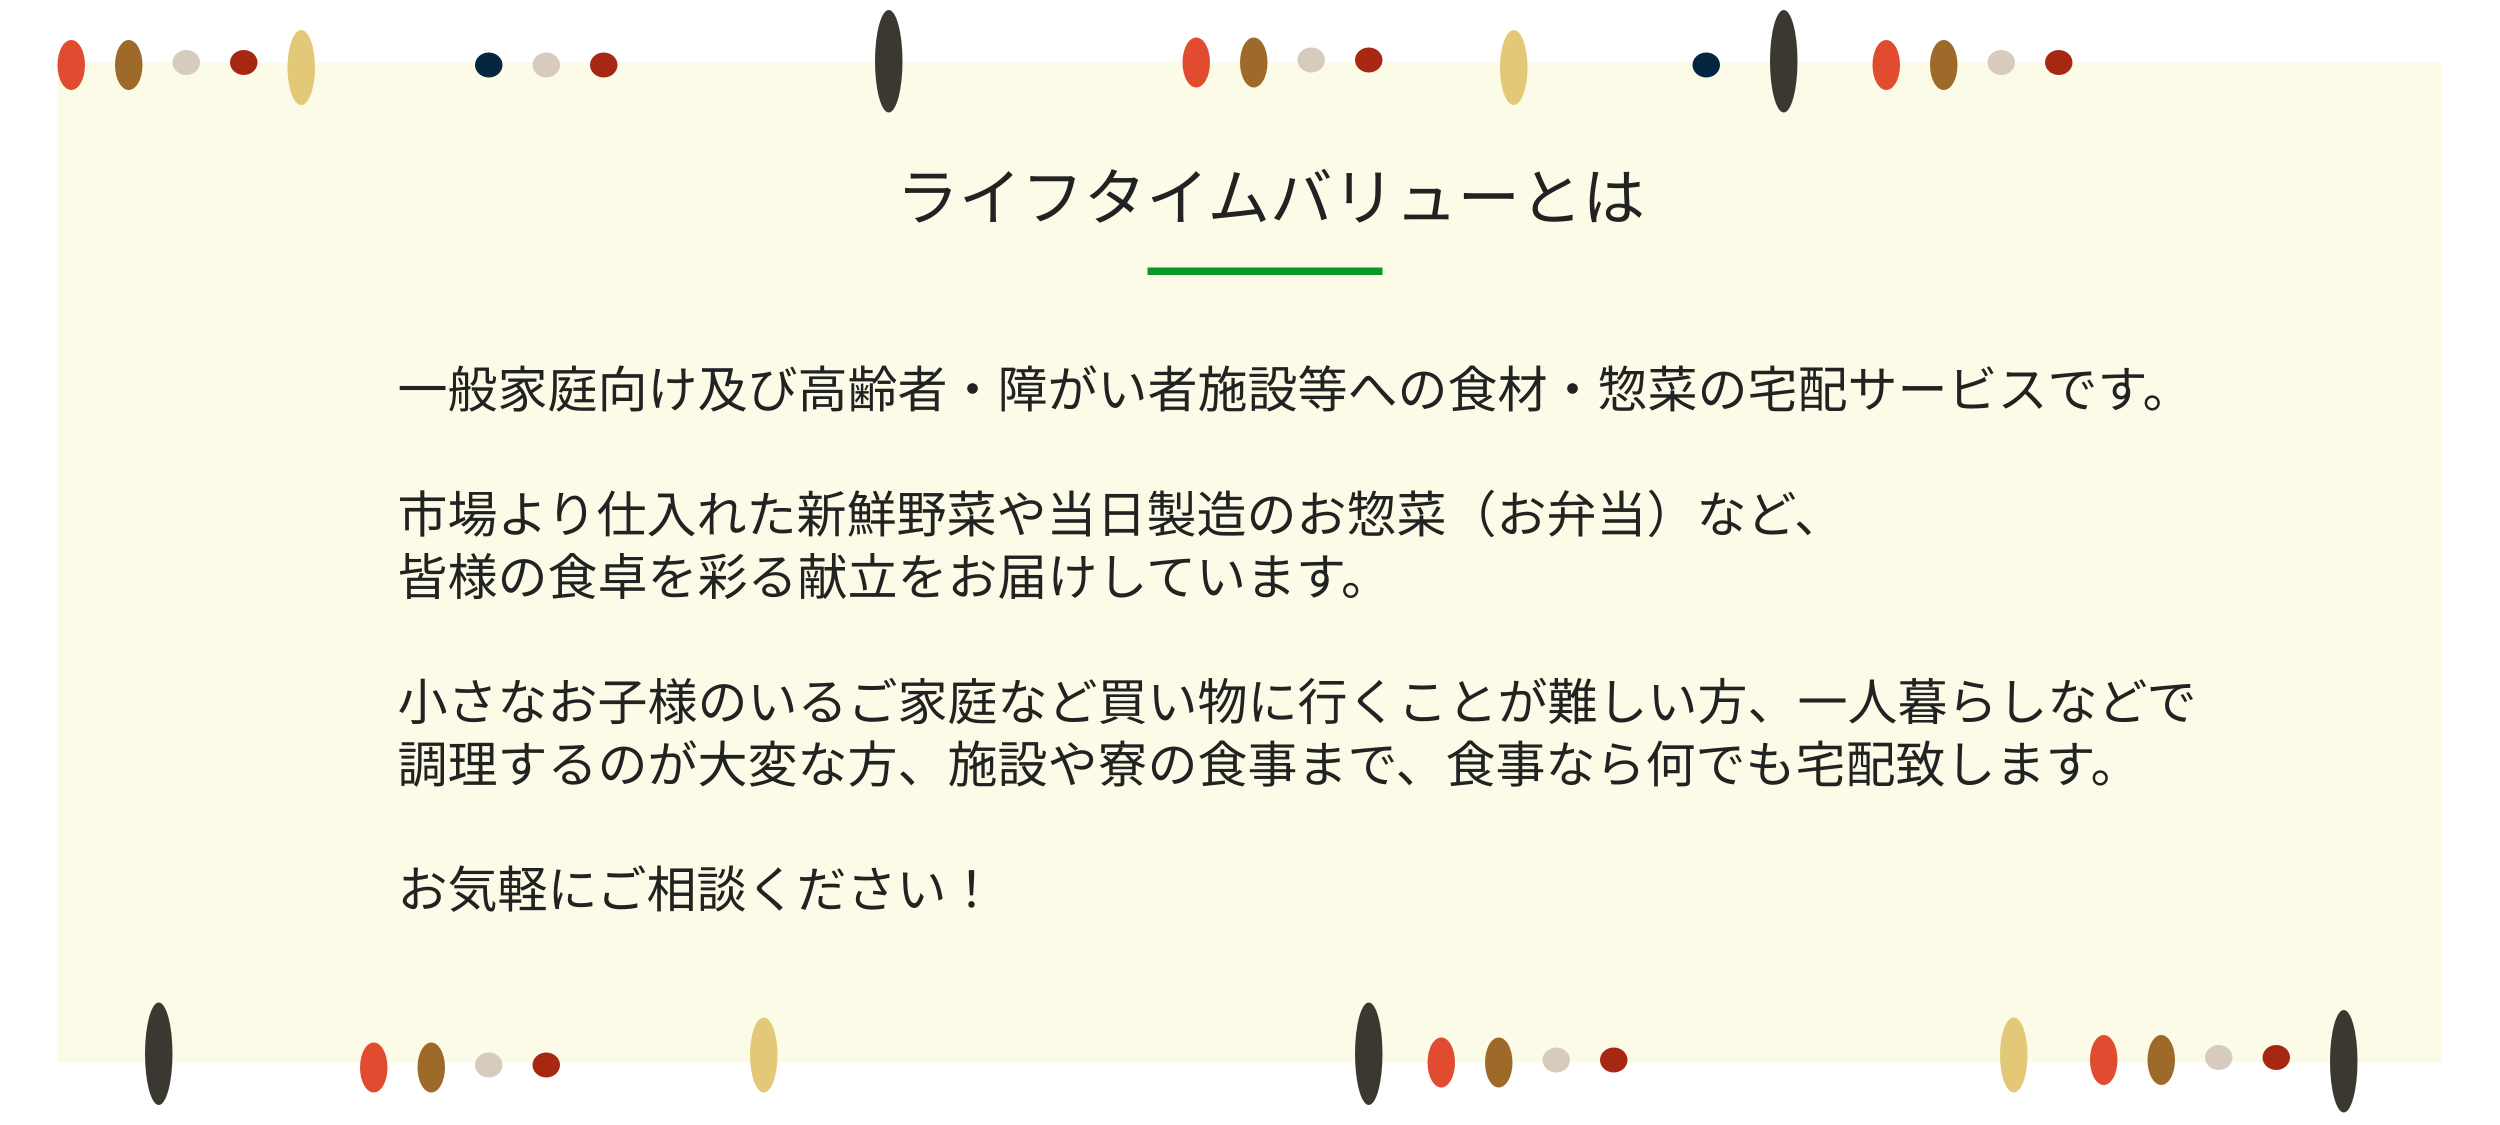
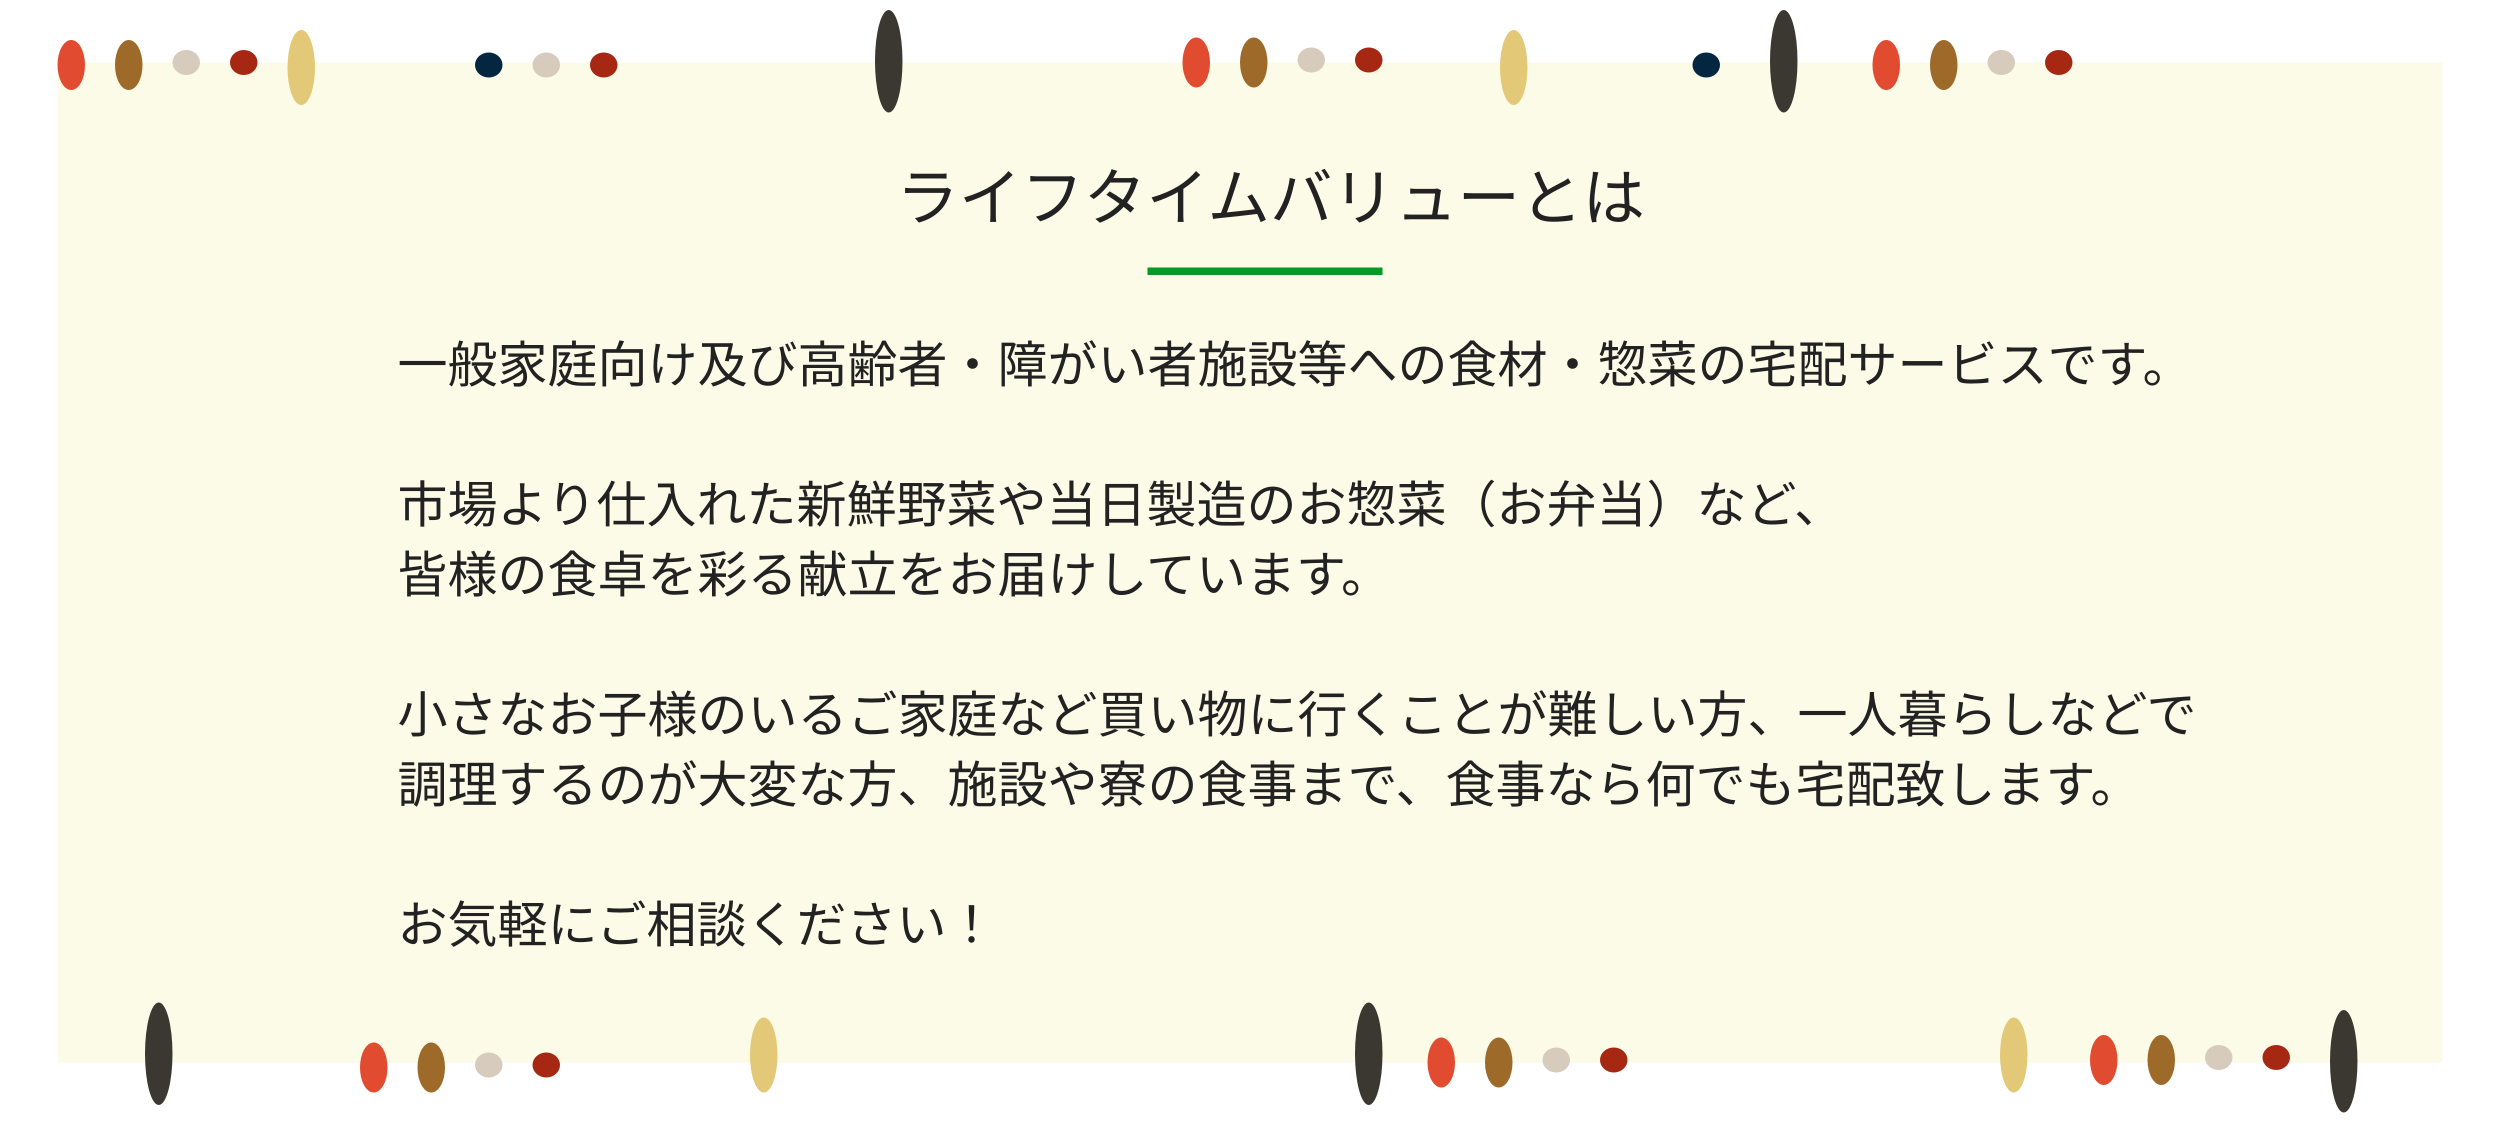
<svg xmlns="http://www.w3.org/2000/svg" width="1000px" height="450px" viewBox="0 0 1000 450" version="1.1">
  <g id="greeting" stroke="none" stroke-width="1" fill="none" fill-rule="evenodd">
    <rect id="Rectangle" fill="#FCFBE7" x="23" y="25" width="954" height="400" />
    <ellipse id="Oval" fill="#E3C877" cx="120.5" cy="27" rx="5.5" ry="15" />
    <ellipse id="Oval" fill="#E3C877" cx="305.5" cy="422" rx="5.5" ry="15" />
    <ellipse id="Oval" fill="#E3C877" cx="605.5" cy="27" rx="5.5" ry="15" />
    <ellipse id="Oval" fill="#E3C877" cx="805.5" cy="422" rx="5.5" ry="15" />
    <ellipse id="Oval" fill="#3B3831" transform="translate(355.5, 24.5) scale(-1, 1) translate(-355.5, -24.5) " cx="355.5" cy="24.5" rx="5.5" ry="20.5" />
    <ellipse id="Oval" fill="#3B3831" transform="translate(937.5, 424.5) scale(-1, 1) translate(-937.5, -424.5) " cx="937.5" cy="424.5" rx="5.5" ry="20.5" />
    <ellipse id="Oval" fill="#3B3831" transform="translate(713.5, 24.5) scale(-1, 1) translate(-713.5, -24.5) " cx="713.5" cy="24.5" rx="5.5" ry="20.5" />
    <ellipse id="Oval" fill="#3B3831" transform="translate(63.5, 421.5) scale(-1, 1) translate(-63.5, -421.5) " cx="63.5" cy="421.5" rx="5.5" ry="20.5" />
    <ellipse id="Oval" fill="#3B3831" transform="translate(547.5, 421.5) scale(-1, 1) translate(-547.5, -421.5) " cx="547.5" cy="421.5" rx="5.5" ry="20.5" />
    <ellipse id="Oval" fill="#E14B30" transform="translate(754.5, 26) scale(-1, 1) translate(-754.5, -26) " cx="754.5" cy="26" rx="5.5" ry="10" />
    <ellipse id="Oval" fill="#9D6A2A" transform="translate(777.5, 26) scale(-1, 1) translate(-777.5, -26) " cx="777.5" cy="26" rx="5.5" ry="10" />
    <ellipse id="Oval" fill="#D6CBBD" transform="translate(800.5, 25) scale(-1, 1) translate(-800.5, -25) " cx="800.5" cy="25" rx="5.5" ry="5" />
    <ellipse id="Oval" fill="#A62812" transform="translate(823.5, 25) scale(-1, 1) translate(-823.5, -25) " cx="823.5" cy="25" rx="5.5" ry="5" />
    <ellipse id="Oval" fill="#E14B30" transform="translate(576.5, 425) scale(-1, 1) translate(-576.5, -425) " cx="576.5" cy="425" rx="5.5" ry="10" />
    <ellipse id="Oval" fill="#9D6A2A" transform="translate(599.5, 425) scale(-1, 1) translate(-599.5, -425) " cx="599.5" cy="425" rx="5.5" ry="10" />
    <ellipse id="Oval" fill="#D6CBBD" transform="translate(622.5, 424) scale(-1, 1) translate(-622.5, -424) " cx="622.5" cy="424" rx="5.5" ry="5" />
    <ellipse id="Oval" fill="#A62812" transform="translate(645.5, 424) scale(-1, 1) translate(-645.5, -424) " cx="645.5" cy="424" rx="5.5" ry="5" />
    <ellipse id="Oval" fill="#E14B30" transform="translate(28.5, 26) scale(-1, 1) translate(-28.5, -26) " cx="28.5" cy="26" rx="5.5" ry="10" />
    <ellipse id="Oval" fill="#9D6A2A" transform="translate(51.5, 26) scale(-1, 1) translate(-51.5, -26) " cx="51.5" cy="26" rx="5.5" ry="10" />
    <ellipse id="Oval" fill="#D6CBBD" transform="translate(74.5, 25) scale(-1, 1) translate(-74.5, -25) " cx="74.5" cy="25" rx="5.5" ry="5" />
    <ellipse id="Oval" fill="#A62812" transform="translate(97.5, 25) scale(-1, 1) translate(-97.5, -25) " cx="97.5" cy="25" rx="5.5" ry="5" />
    <ellipse id="Oval" fill="#D6CBBD" transform="translate(218.5, 26) scale(-1, 1) translate(-218.5, -26) " cx="218.5" cy="26" rx="5.5" ry="5" />
    <ellipse id="Oval" fill="#A62812" transform="translate(241.5, 26) scale(-1, 1) translate(-241.5, -26) " cx="241.5" cy="26" rx="5.5" ry="5" />
    <ellipse id="Oval" fill="#E14B30" transform="translate(841.5, 424) scale(-1, 1) translate(-841.5, -424) " cx="841.5" cy="424" rx="5.5" ry="10" />
    <ellipse id="Oval" fill="#9D6A2A" transform="translate(864.5, 424) scale(-1, 1) translate(-864.5, -424) " cx="864.5" cy="424" rx="5.5" ry="10" />
    <ellipse id="Oval" fill="#D6CBBD" transform="translate(887.5, 423) scale(-1, 1) translate(-887.5, -423) " cx="887.5" cy="423" rx="5.5" ry="5" />
    <ellipse id="Oval" fill="#A62812" transform="translate(910.5, 423) scale(-1, 1) translate(-910.5, -423) " cx="910.5" cy="423" rx="5.5" ry="5" />
    <ellipse id="Oval" fill="#E14B30" transform="translate(478.5, 25) scale(-1, 1) translate(-478.5, -25) " cx="478.5" cy="25" rx="5.5" ry="10" />
    <ellipse id="Oval" fill="#9D6A2A" transform="translate(501.5, 25) scale(-1, 1) translate(-501.5, -25) " cx="501.5" cy="25" rx="5.5" ry="10" />
    <ellipse id="Oval" fill="#D6CBBD" transform="translate(524.5, 24) scale(-1, 1) translate(-524.5, -24) " cx="524.5" cy="24" rx="5.5" ry="5" />
    <ellipse id="Oval" fill="#A62812" transform="translate(547.5, 24) scale(-1, 1) translate(-547.5, -24) " cx="547.5" cy="24" rx="5.5" ry="5" />
    <ellipse id="Oval" fill="#E14B30" transform="translate(149.5, 427) scale(-1, 1) translate(-149.5, -427) " cx="149.5" cy="427" rx="5.5" ry="10" />
    <ellipse id="Oval" fill="#9D6A2A" transform="translate(172.5, 427) scale(-1, 1) translate(-172.5, -427) " cx="172.5" cy="427" rx="5.5" ry="10" />
    <ellipse id="Oval" fill="#D6CBBD" transform="translate(195.5, 426) scale(-1, 1) translate(-195.5, -426) " cx="195.5" cy="426" rx="5.5" ry="5" />
    <ellipse id="Oval" fill="#A62812" transform="translate(218.5, 426) scale(-1, 1) translate(-218.5, -426) " cx="218.5" cy="426" rx="5.5" ry="5" />
    <ellipse id="Oval" fill="#042641" transform="translate(682.5, 26) scale(-1, 1) translate(-682.5, -26) " cx="682.5" cy="26" rx="5.5" ry="5" />
    <ellipse id="Oval" fill="#042641" transform="translate(195.5, 26) scale(-1, 1) translate(-195.5, -26) " cx="195.5" cy="26" rx="5.5" ry="5" />
-     <text id="一般家庭向け及び高齢者・障がい者施設等へ" fill="#222222" font-family="YuGo-Medium, YuGothic" font-size="20" font-weight="400" line-spacing="25">
-       <tspan x="159" y="163">一般家庭向け及び高齢者・障がい者施設等への食材・惣菜の宅配サービスです。</tspan>
-       <tspan x="159" y="188" />
-       <tspan x="159" y="213">市場より仕入れた新鮮野菜や当日製造のお惣菜（お弁当）など、</tspan>
-       <tspan x="159" y="238">皆様の食卓を彩る献立をお届けしています。</tspan>
-       <tspan x="159" y="263" />
-       <tspan x="159" y="288">小さなお子様のいるご家庭など買い物に行くことが難しい方、一人暮らしなどで</tspan>
-       <tspan x="159" y="313">調理するのが大変な方、施設や寮の食事まで、食事なら何でも宅配致します。</tspan>
-       <tspan x="159" y="338" />
-       <tspan x="159" y="363">お気軽にご相談ください！</tspan>
+     <text id="一般家庭向け及び高齢者・障がい者施設等へ" fill="#222222" font-family="HiraKakuPro-W3, Hiragino Kaku Gothic Pro" font-size="20" font-weight="300" line-spacing="28">
+       <tspan x="159" y="153">一般家庭向け及び高齢者・障がい者施設等への食材・惣菜の宅配サービスです。</tspan>
+       <tspan x="159" y="181" />
+       <tspan x="159" y="209">市場より仕入れた新鮮野菜や当日製造のお惣菜（お弁当）など、</tspan>
+       <tspan x="159" y="237">皆様の食卓を彩る献立をお届けしています。</tspan>
+       <tspan x="159" y="265" />
+       <tspan x="159" y="293">小さなお子様のいるご家庭など買い物に行くことが難しい方、一人暮らしなどで</tspan>
+       <tspan x="159" y="321">調理するのが大変な方、施設や寮の食事まで、食事なら何でも宅配致します。</tspan>
+       <tspan x="159" y="349" />
+       <tspan x="159" y="377">お気軽にご相談ください！</tspan>
    </text>
-     <text id="ライフタイムバリューとは" fill="#222222" font-family="YuGo-Medium, YuGothic" font-size="25" font-weight="400">
+     <text id="ライフタイムバリューとは" fill="#222222" font-family="HiraKakuPro-W3, Hiragino Kaku Gothic Pro" font-size="25" font-weight="300">
      <tspan x="358.5" y="88">ライフタイムバリューとは</tspan>
    </text>
    <rect id="Rectangle" fill="#069925" x="459" y="107" width="94" height="3" />
  </g>
</svg>
